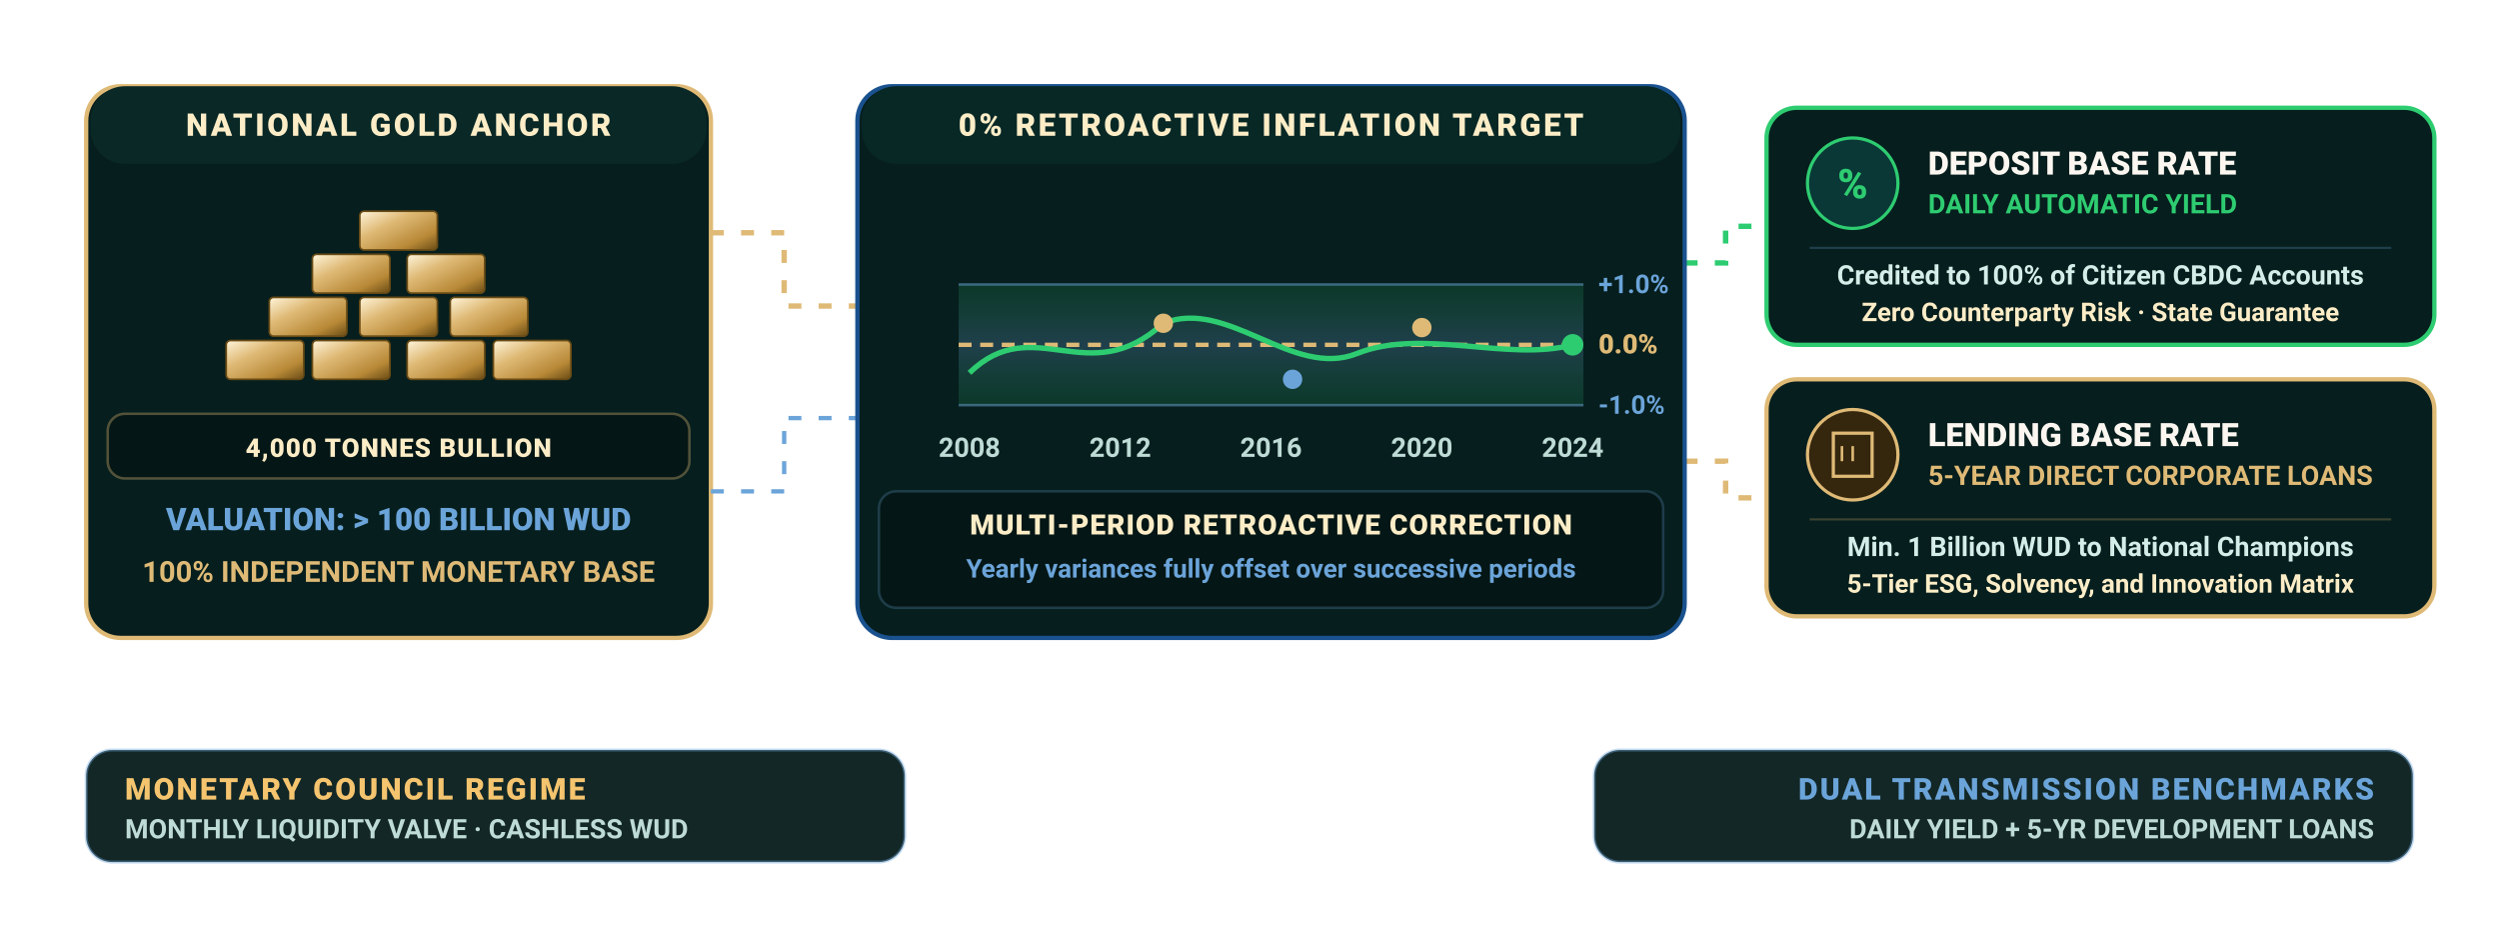
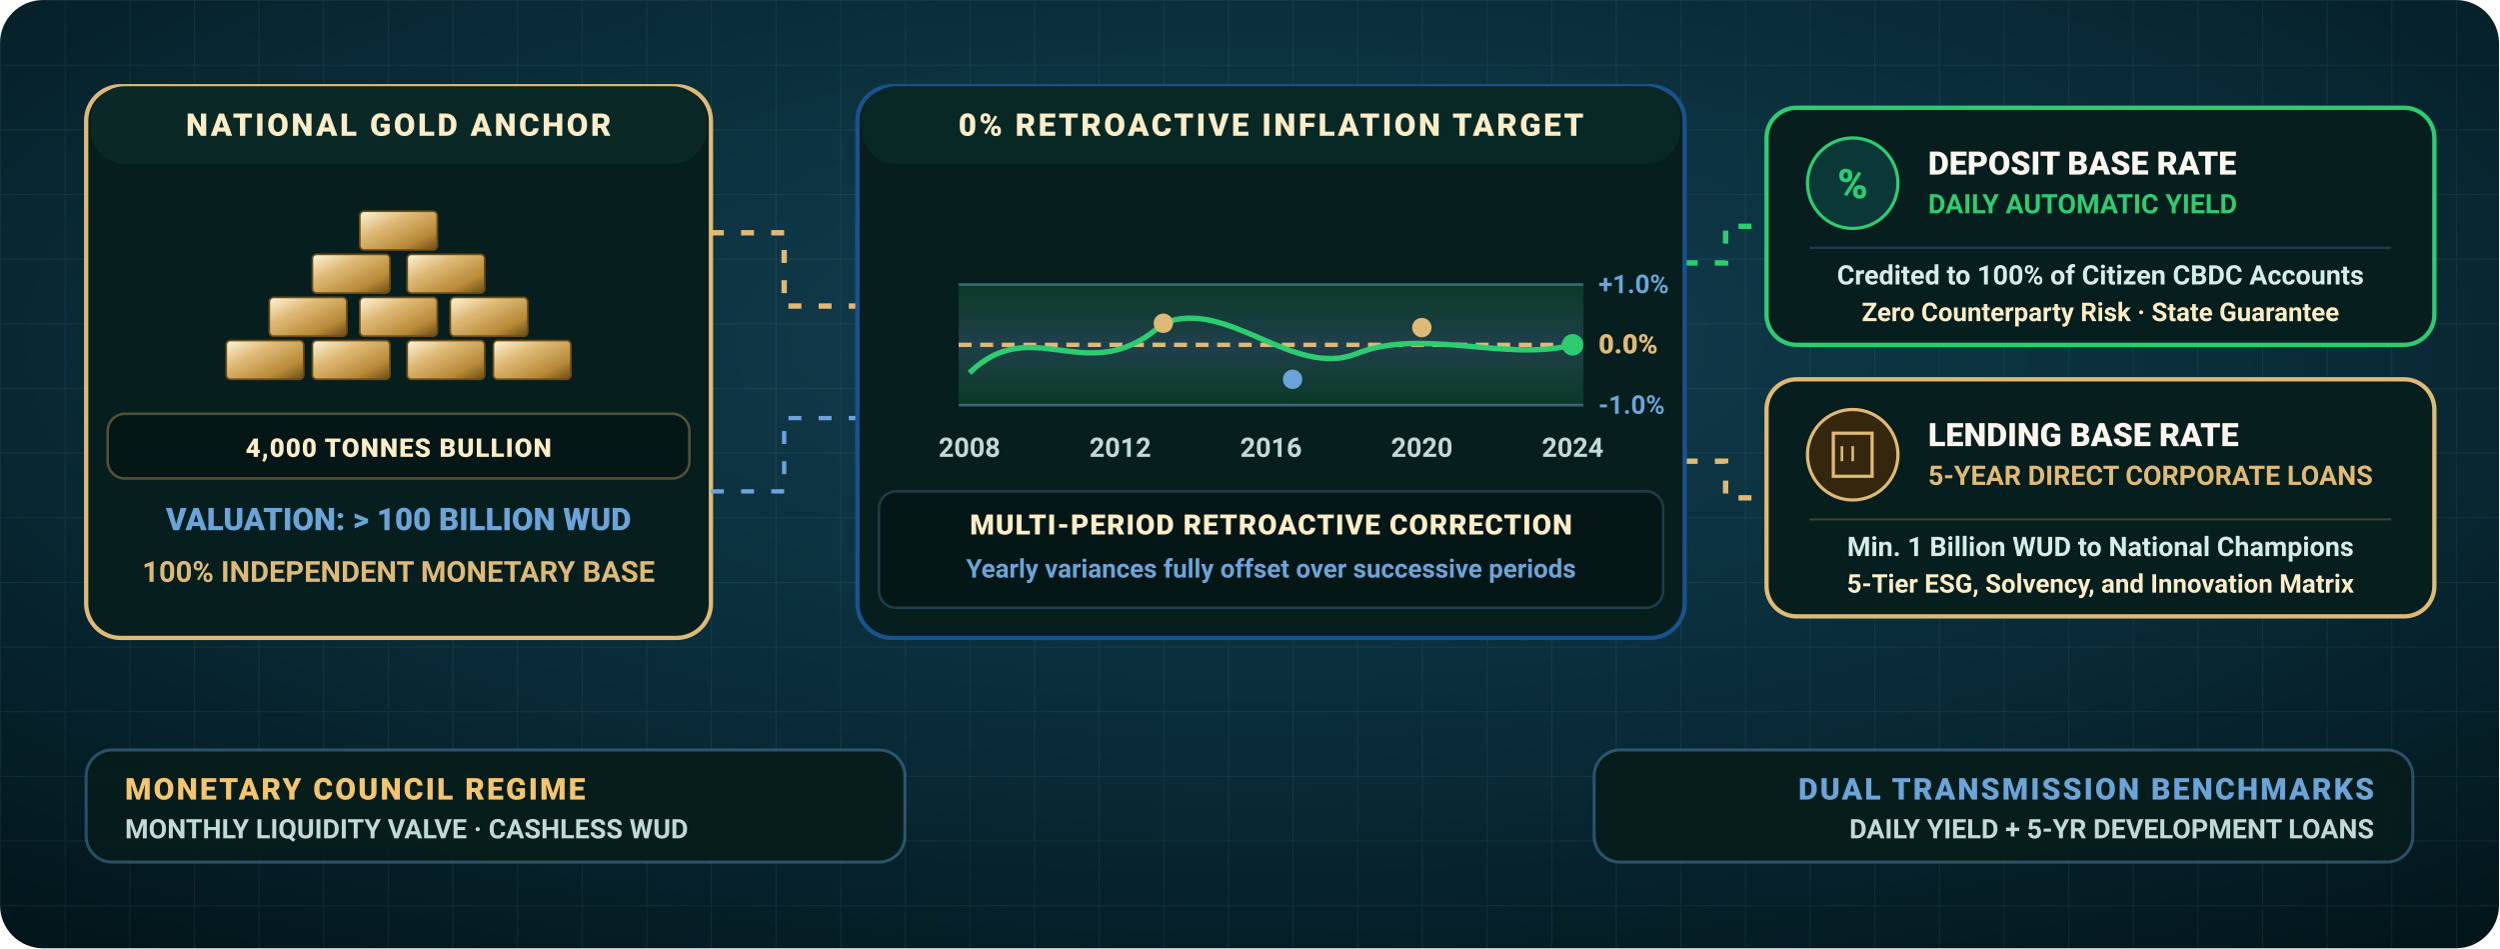
<svg xmlns="http://www.w3.org/2000/svg" class="ill" viewBox="0 0 1160 440">
  <defs>
    <linearGradient id="bk2-gold-bar" x1="0%" y1="0%" x2="100%" y2="100%">
      <stop offset="0%" stop-color="#fff5db" />
      <stop offset="35%" stop-color="#dfba76" />
      <stop offset="75%" stop-color="#b88937" />
      <stop offset="100%" stop-color="#694b15" />
    </linearGradient>
    <linearGradient id="bk2-corridor-glow" x1="0%" y1="0%" x2="0%" y2="100%">
      <stop offset="0%" stop-color="rgba(46, 204, 113, 0.15)" />
      <stop offset="50%" stop-color="rgba(107, 164, 217, 0.25)" />
      <stop offset="100%" stop-color="rgba(46, 204, 113, 0.15)" />
    </linearGradient>
+     <radialGradient id="bk2-atmosphere" cx="50%" cy="36%" r="78%">
+       <stop offset="0" stop-color="#143f51" />
+       <stop offset=".58" stop-color="#082a36" />
+       <stop offset="1" stop-color="#03161b" />
+     </radialGradient>
+     <pattern id="bk2-grid" width="30" height="30" patternUnits="userSpaceOnUse">
+       <path d="M30 0H0V30" fill="none" stroke="#9ed9dc" stroke-opacity=".07" stroke-width="1" />
+     </pattern>
    <style>
            @keyframes illPulse { 0% { transform: scale(0.6); opacity: 0.9; } 70% { transform: scale(1.6); opacity: 0; } 100% { opacity: 0; } }
            @keyframes illDash { to { stroke-dashoffset: -28; } }
            @keyframes illGlow { from { opacity: 0.5; filter: drop-shadow(0 0 2px #dfba76); } to { opacity: 1; filter: drop-shadow(0 0 8px #dfba76); } }
            @keyframes illCorridorPulse { 0% { opacity: 0.25; stroke-width: 1.5; } 100% { opacity: 0.55; stroke-width: 2.5; } }
            .pulse { transform-box: fill-box; transform-origin: center; animation: illPulse 2.6s ease-out infinite; }
            .dash { stroke-dasharray: 6 8; animation: illDash 2.4s linear infinite; }
            .dash-gold { stroke-dasharray: 6 8; animation: illDash 2s linear infinite; }
            .glow { animation: illGlow 3s ease-in-out infinite alternate; }
            .corridor-pulse { animation: illCorridorPulse 4s ease-in-out infinite alternate; }
            text { font-family: "Manrope", -apple-system, BlinkMacSystemFont, "Segoe UI", Roboto, sans-serif; }
+             @media (prefers-reduced-motion: reduce) { .pulse, .dash, .dash-gold, .glow, .corridor-pulse { animation: none !important; } }
        </style>
  </defs>
+   <rect width="1160" height="440" rx="20" fill="url(#bk2-atmosphere)" />
+   <rect width="1160" height="440" rx="20" fill="url(#bk2-grid)" />
  <g transform="translate(185, 168)">
    <rect x="-145" y="-128" width="290" height="256" rx="16" fill="#061e1d" stroke="#dfba76" stroke-width="2" />
    <rect x="-143" y="-128" width="286" height="36" rx="16" fill="#092826" />
    <text x="0" y="-105" fill="#fcedc7" font-size="14.5" font-weight="800" text-anchor="middle" letter-spacing="1.2">NATIONAL GOLD ANCHOR</text>
    <g transform="translate(0, -25)">
      <rect x="-80" y="15" width="36" height="18" rx="2" fill="url(#bk2-gold-bar)" stroke="#694b15" stroke-width="0.8" />
      <rect x="-40" y="15" width="36" height="18" rx="2" fill="url(#bk2-gold-bar)" stroke="#694b15" stroke-width="0.8" />
      <rect x="4" y="15" width="36" height="18" rx="2" fill="url(#bk2-gold-bar)" stroke="#694b15" stroke-width="0.8" />
      <rect x="44" y="15" width="36" height="18" rx="2" fill="url(#bk2-gold-bar)" stroke="#694b15" stroke-width="0.8" />
      <rect x="-60" y="-5" width="36" height="18" rx="2" fill="url(#bk2-gold-bar)" stroke="#694b15" stroke-width="0.8" />
      <rect x="-18" y="-5" width="36" height="18" rx="2" fill="url(#bk2-gold-bar)" stroke="#694b15" stroke-width="0.8" />
      <rect x="24" y="-5" width="36" height="18" rx="2" fill="url(#bk2-gold-bar)" stroke="#694b15" stroke-width="0.8" />
      <rect x="-40" y="-25" width="36" height="18" rx="2" fill="url(#bk2-gold-bar)" stroke="#694b15" stroke-width="0.8" />
      <rect x="4" y="-25" width="36" height="18" rx="2" fill="url(#bk2-gold-bar)" stroke="#694b15" stroke-width="0.8" />
      <rect x="-18" y="-45" width="36" height="18" rx="2" fill="url(#bk2-gold-bar)" stroke="#694b15" stroke-width="0.8" class="glow" />
    </g>
    <rect x="-135" y="24" width="270" height="30" rx="8" fill="#041615" stroke="rgba(223, 186, 118, 0.35)" stroke-width="1.2" />
    <text x="0" y="44" fill="#fcedc7" font-size="12" font-weight="800" text-anchor="middle" letter-spacing="0.5">4,000 TONNES BULLION</text>
    <text x="0" y="78" fill="#6BA4D9" font-size="14.5" font-weight="800" text-anchor="middle">VALUATION: &gt; 100 BILLION WUD</text>
    <text x="0" y="102" fill="#dfba76" font-size="13.5" font-weight="700" text-anchor="middle">100% INDEPENDENT MONETARY BASE</text>
  </g>
  <g>
    <path d="M330 108 L 364 108 L 364 142 L 398 142" fill="none" stroke="#dfba76" stroke-width="2.5" class="dash-gold" />
    <path d="M330 228 L 364 228 L 364 194 L 398 194" fill="none" stroke="#6BA4D9" stroke-width="2" class="dash" />
  </g>
  <g>
    <path d="M782 122 L 801 122 L 801 105 L 820 105" fill="none" stroke="#2ecc71" stroke-width="2.5" class="dash" />
    <path d="M782 214 L 801 214 L 801 231 L 820 231" fill="none" stroke="#dfba76" stroke-width="2.5" class="dash-gold" />
  </g>
  <g transform="translate(590, 168)">
    <rect x="-192" y="-128" width="384" height="256" rx="16" fill="#061e1d" stroke="#1A528F" stroke-width="2" />
    <rect x="-190" y="-128" width="380" height="36" rx="16" fill="#082826" />
    <text x="0" y="-105" fill="#fcedc7" font-size="14.5" font-weight="800" text-anchor="middle" letter-spacing="1.2">0% RETROACTIVE INFLATION TARGET</text>
    <rect x="-145" y="-36" width="290" height="56" fill="url(#bk2-corridor-glow)" class="corridor-pulse" />
    <line x1="-145" y1="-8" x2="145" y2="-8" stroke="#dfba76" stroke-width="2" stroke-dasharray="6 4" />
    <text x="152" y="-4" fill="#dfba76" font-size="12.5" font-weight="800">0.0%</text>
    <line x1="-145" y1="-36" x2="145" y2="-36" stroke="rgba(107, 164, 217, 0.5)" stroke-width="1.2" />
    <text x="152" y="-32" fill="#6BA4D9" font-size="12" font-weight="700">+1.0%</text>
    <line x1="-145" y1="20" x2="145" y2="20" stroke="rgba(107, 164, 217, 0.5)" stroke-width="1.2" />
    <text x="152" y="24" fill="#6BA4D9" font-size="12" font-weight="700">-1.0%</text>
    <path d="M-140 5 C -110 -24, -85 14, -50 -18 C -20 -30, 10 8, 40 -4 C 70 -16, 110 0, 140 -8" fill="none" stroke="#2ecc71" stroke-width="2.5" />
    <g>
      <circle cx="-50" cy="-18" r="4.5" fill="#dfba76" class="pulse" />
      <circle cx="10" cy="8" r="4.5" fill="#6BA4D9" class="pulse" style="animation-delay: 0.8s;" />
      <circle cx="70" cy="-16" r="4.5" fill="#dfba76" class="pulse" style="animation-delay: 1.6s;" />
      <circle cx="140" cy="-8" r="5" fill="#2ecc71" class="pulse" />
    </g>
    <text x="-140" y="44" fill="#bedbd6" font-size="12.5" font-weight="700" text-anchor="middle">2008</text>
    <text x="-70" y="44" fill="#bedbd6" font-size="12.5" font-weight="700" text-anchor="middle">2012</text>
    <text x="0" y="44" fill="#bedbd6" font-size="12.5" font-weight="700" text-anchor="middle">2016</text>
    <text x="70" y="44" fill="#bedbd6" font-size="12.5" font-weight="700" text-anchor="middle">2020</text>
    <text x="140" y="44" fill="#bedbd6" font-size="12.5" font-weight="700" text-anchor="middle">2024</text>
    <rect x="-182" y="60" width="364" height="54" rx="8" fill="#041615" stroke="rgba(107, 164, 217, 0.25)" stroke-width="1.2" />
    <text x="0" y="80" fill="#fcedc7" font-size="13" font-weight="800" text-anchor="middle" letter-spacing="0.5">MULTI-PERIOD RETROACTIVE CORRECTION</text>
    <text x="0" y="100" fill="#6BA4D9" font-size="12" font-weight="600" text-anchor="middle">Yearly variances fully offset over successive periods</text>
  </g>
  <g transform="translate(975, 168)">
    <g transform="translate(0, -63)">
      <rect x="-155" y="-55" width="310" height="110" rx="14" fill="#061e1d" stroke="#2ecc71" stroke-width="2" />
      <circle cx="-115" cy="-20" r="21" fill="#093836" stroke="#2ecc71" stroke-width="1.5" />
      <text x="-115" y="-13" fill="#2ecc71" font-size="19" font-weight="800" text-anchor="middle">%</text>
      <text x="-80" y="-24" fill="#fbf7f0" font-size="15" font-weight="800">DEPOSIT BASE RATE</text>
      <text x="-80" y="-6" fill="#2ecc71" font-size="12.5" font-weight="700">DAILY AUTOMATIC YIELD</text>
      <line x1="-135" y1="10" x2="135" y2="10" stroke="rgba(107, 164, 217, 0.25)" stroke-width="1" />
      <text x="0" y="27" fill="#d5ede9" font-size="12.5" font-weight="600" text-anchor="middle">Credited to 100% of Citizen CBDC Accounts</text>
      <text x="0" y="44" fill="#fcedc7" font-size="12" font-weight="700" text-anchor="middle">Zero Counterparty Risk · State Guarantee</text>
    </g>
    <g transform="translate(0, 63)">
      <rect x="-155" y="-55" width="310" height="110" rx="14" fill="#061e1d" stroke="#dfba76" stroke-width="2" />
      <circle cx="-115" cy="-20" r="21" fill="#35260e" stroke="#dfba76" stroke-width="1.5" />
      <rect x="-124" y="-30" width="18" height="20" fill="none" stroke="#dfba76" stroke-width="1.5" />
      <line x1="-120" y1="-24" x2="-120" y2="-17" stroke="#dfba76" stroke-width="1.2" />
      <line x1="-115" y1="-24" x2="-115" y2="-17" stroke="#dfba76" stroke-width="1.2" />
      <text x="-80" y="-24" fill="#fbf7f0" font-size="15" font-weight="800">LENDING BASE RATE</text>
      <text x="-80" y="-6" fill="#dfba76" font-size="12.5" font-weight="700">5-YEAR DIRECT CORPORATE LOANS</text>
      <line x1="-135" y1="10" x2="135" y2="10" stroke="rgba(223, 186, 118, 0.25)" stroke-width="1" />
      <text x="0" y="27" fill="#d5ede9" font-size="12.5" font-weight="600" text-anchor="middle">Min. 1 Billion WUD to National Champions</text>
      <text x="0" y="44" fill="#fcedc7" font-size="12" font-weight="700" text-anchor="middle">5-Tier ESG, Solvency, and Innovation Matrix</text>
    </g>
  </g>
  <g>
    <rect x="40" y="348" width="380" height="52" rx="12" fill="#061c1b" stroke="rgba(107, 164, 217, 0.4)" stroke-width="1.4" opacity=".95" />
    <text x="58" y="371" fill="#f5c46e" font-size="14" font-weight="800" letter-spacing="1">MONETARY COUNCIL REGIME</text>
    <text x="58" y="389" fill="#bedbd6" font-size="12.5" font-weight="600">MONTHLY LIQUIDITY VALVE · CASHLESS WUD</text>
  </g>
  <g>
    <rect x="740" y="348" width="380" height="52" rx="12" fill="#061c1b" stroke="rgba(107, 164, 217, 0.4)" stroke-width="1.4" opacity=".95" />
    <text x="1102" y="371" fill="#6BA4D9" font-size="14" font-weight="800" letter-spacing="1" text-anchor="end">DUAL TRANSMISSION BENCHMARKS</text>
    <text x="1102" y="389" fill="#bedbd6" font-size="12.5" font-weight="600" text-anchor="end">DAILY YIELD + 5-YR DEVELOPMENT LOANS</text>
  </g>
</svg>
